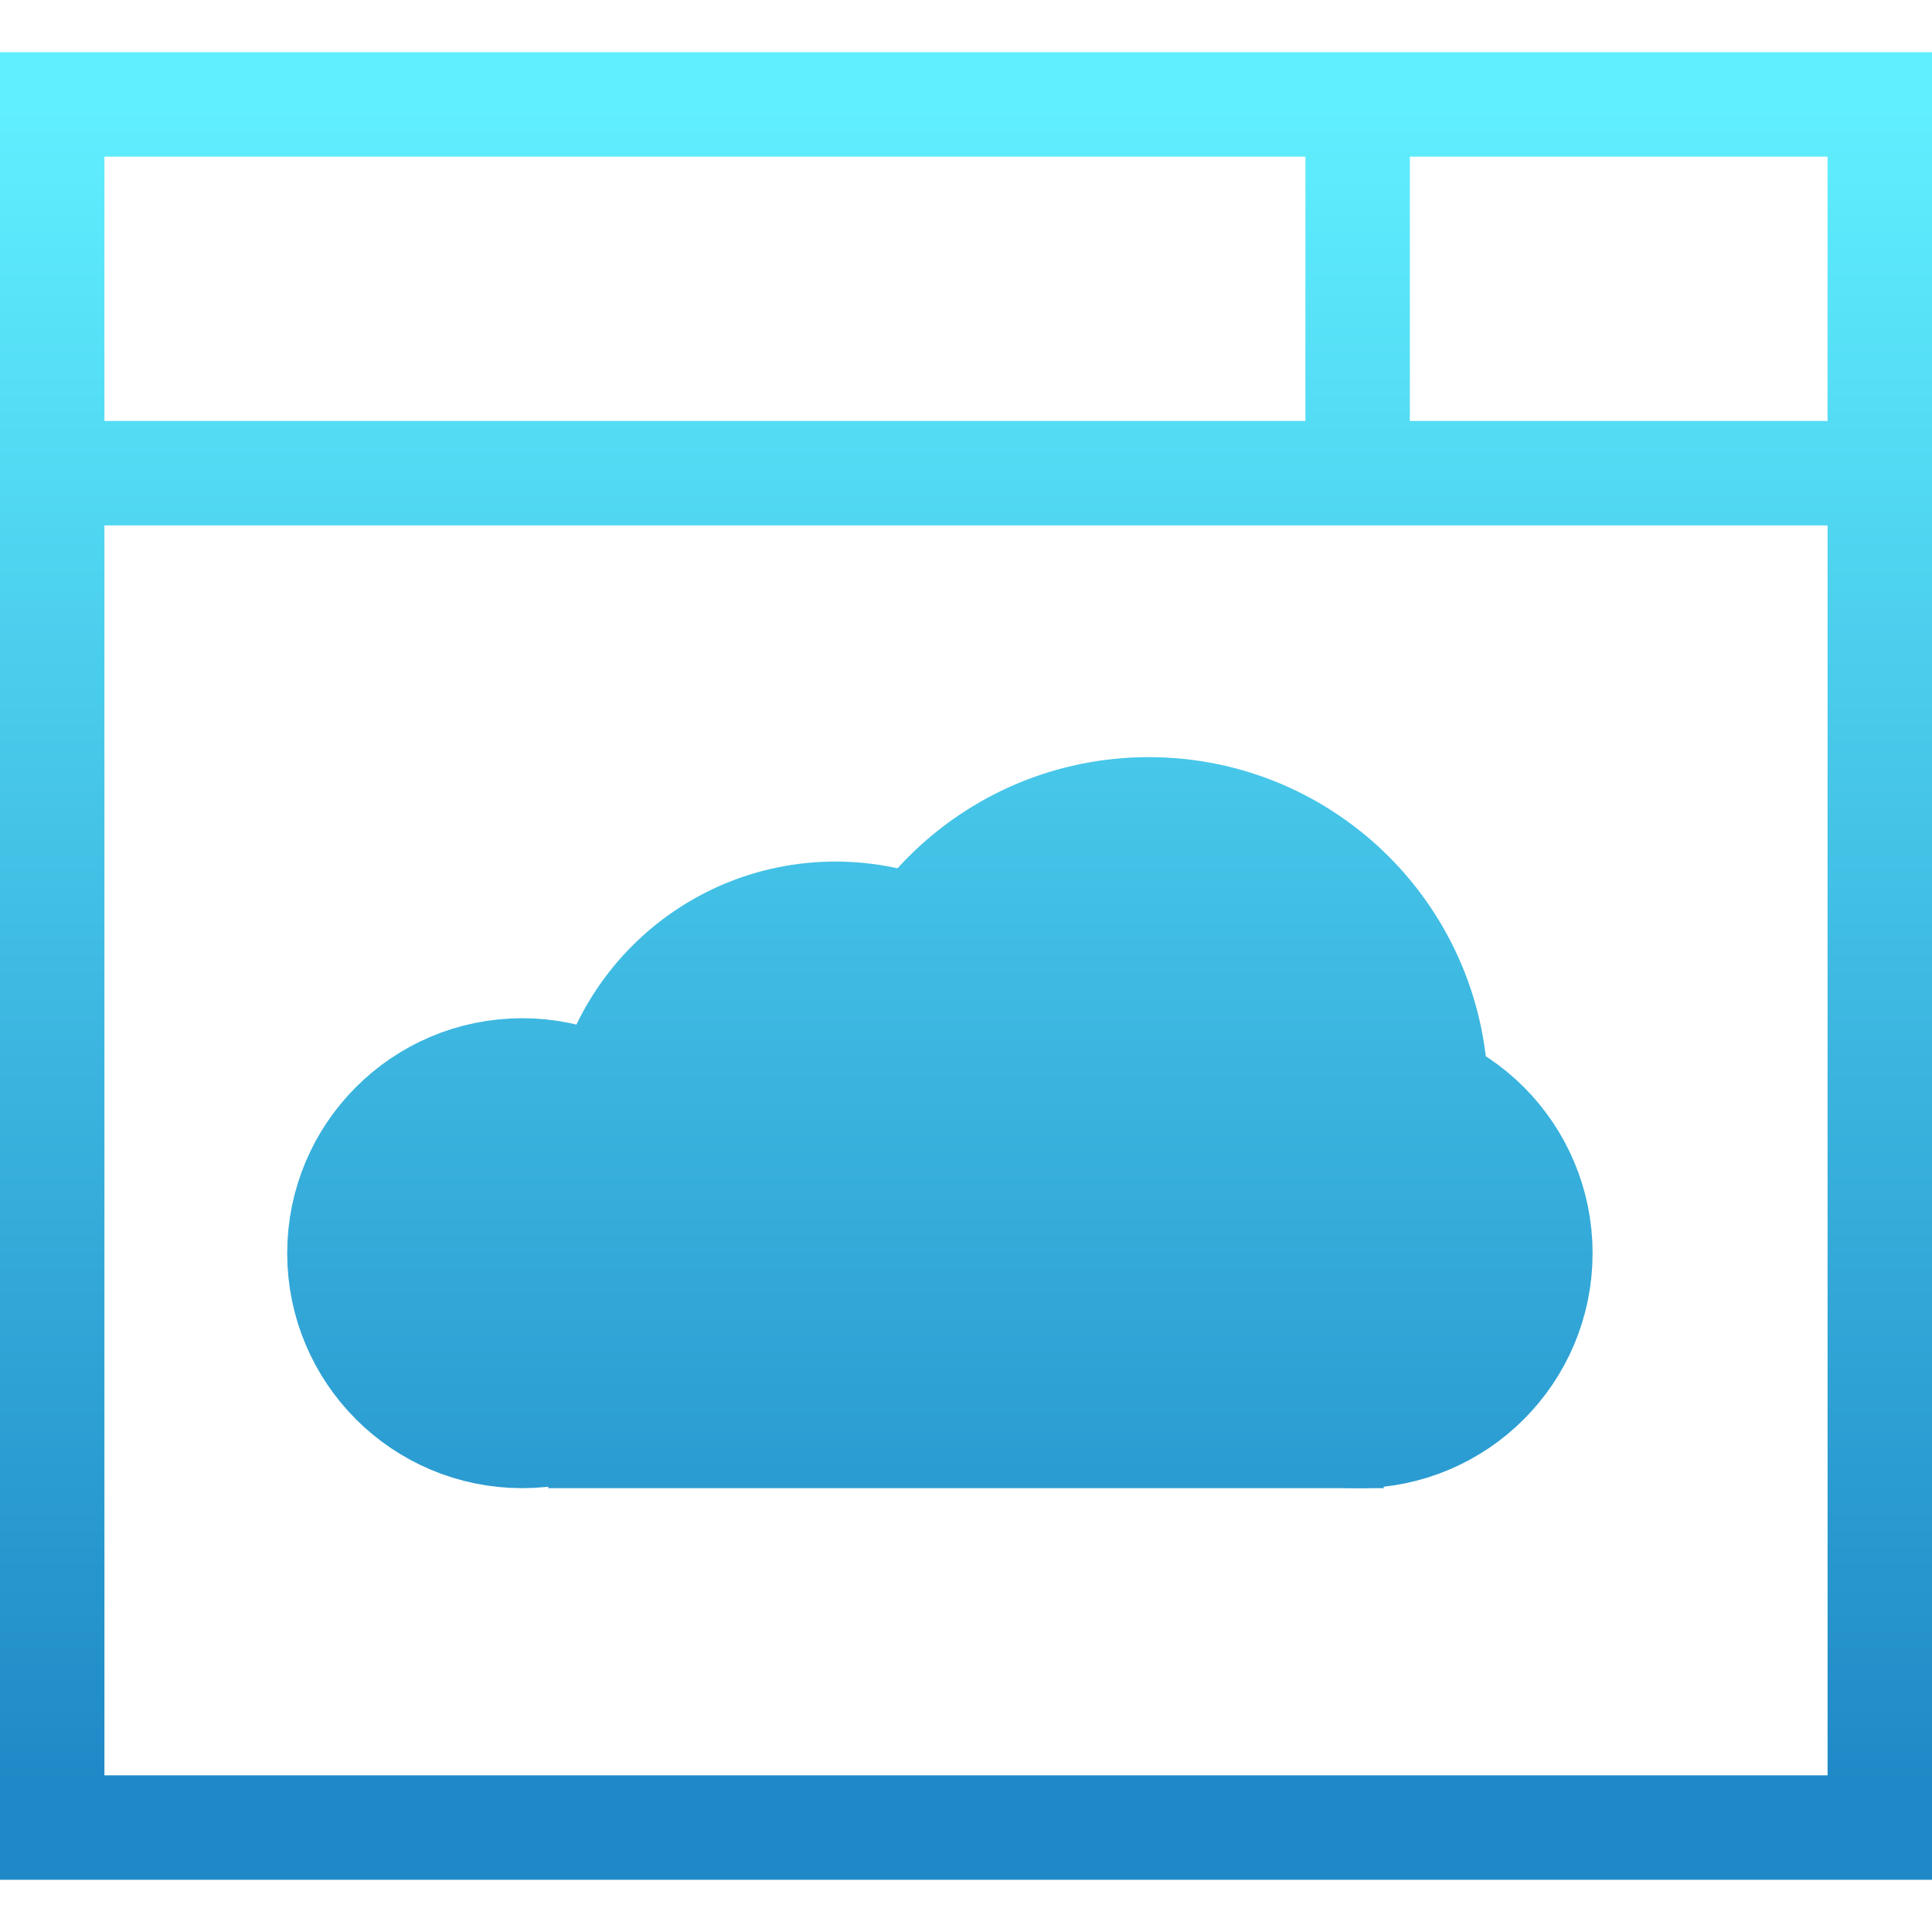
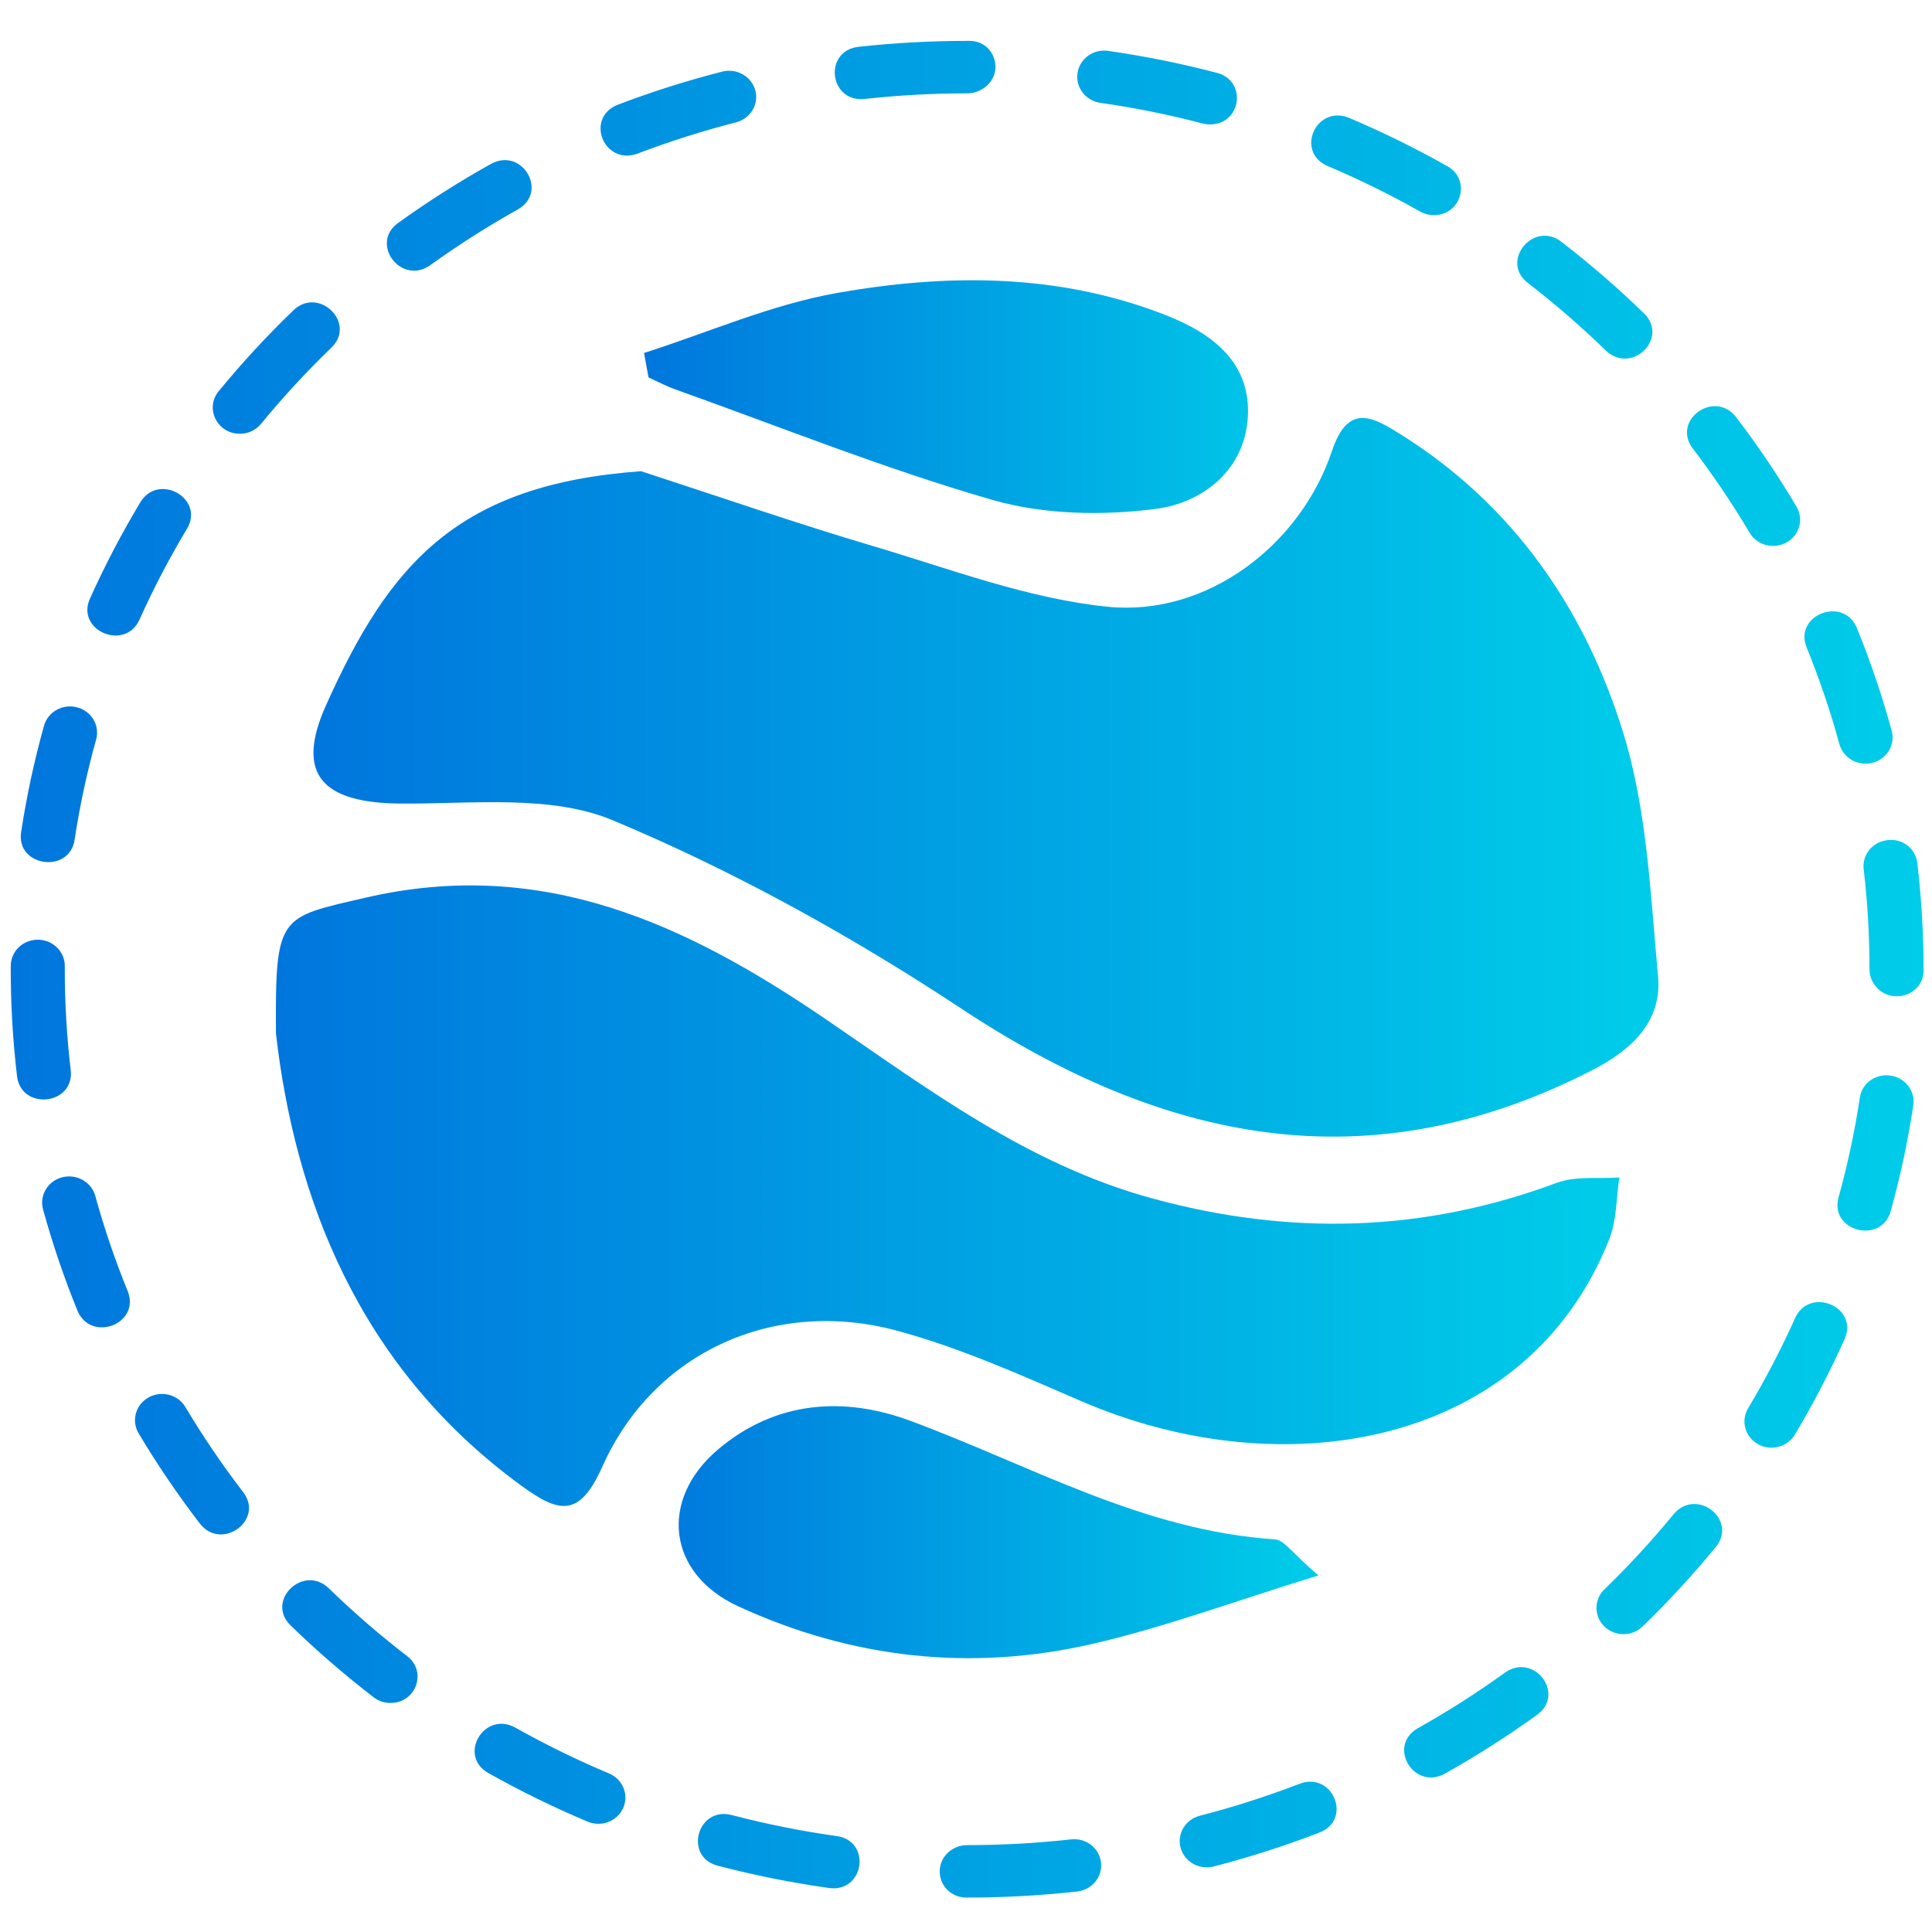
- <svg xmlns="http://www.w3.org/2000/svg" version="1.1" baseProfile="full" width="512px" height="512px" viewBox="0 0 37 35" preserveAspectRatio="xMidYMid meet" id="svg_document" style="zoom: 1;">
-   <defs id="svg_document_defs" />
-   <g transform="" id="g1">
-     <g id="main_group">
-       <rect stroke="url(#SVGID_1_)" height="33" x="1" id="rect1" stroke-width="2" width="35" y="1" fill="none" transform="" />
-       <line stroke="url(#SVGID_1_)" y1="8.062px" stroke-width="2" x1="1px" id="line1" y2="8.062px" x2="36px" transform="" />
-       <line stroke="url(#SVGID_1_)" y1="1" id="line2" stroke-width="2" x1="26" y2="8" x2="26" transform="" />
-       <g transform="" id="cloud">
-         <ellipse stroke="url(#SVGID_1_)" transform="" id="ellipse1" cy="20" stroke-width="3" fill="url(#SVGID_1_)" rx="5" cx="22" ry="5" />
-         <ellipse cx="16" cy="21" rx="4" ry="4" stroke-width="3" stroke="url(#SVGID_1_)" fill="url(#SVGID_1_)" transform="" id="ellipse2" />
-         <ellipse cx="10" cy="23" rx="3" ry="3" stroke-width="3" stroke="url(#SVGID_1_)" fill="url(#SVGID_1_)" transform="" id="ellipse3" />
-         <ellipse cx="26" cy="23" rx="3" ry="3" stroke-width="3" stroke="url(#SVGID_1_)" fill="url(#SVGID_1_)" transform="" id="ellipse4" />
-         <rect x="12" y="25" width="13" height="1" stroke-width="3" stroke="url(#SVGID_1_)" fill="url(#SVGID_1_)" transform="" id="rect2" />
+ <svg xmlns="http://www.w3.org/2000/svg" xmlns:xlink="http://www.w3.org/1999/xlink" width="400mm" height="400mm" viewBox="0 0 400 400" version="1.1" id="svg5">
+   <defs id="defs2">
+     <linearGradient data-v-fde0c5aa="" gradientTransform="rotate(25)" id="984e427e-1566-43c4-a7fc-517f39b90fe4" x1="0" y1="0" x2="1" y2="0">
+       <stop data-v-fde0c5aa="" offset="0%" stop-color="#0076DD" stop-opacity="1" id="stop833" />
+       <stop data-v-fde0c5aa="" offset="100%" stop-color="#00CDE9" stop-opacity="1" id="stop835" />
+     </linearGradient>
+     <linearGradient xlink:href="#984e427e-1566-43c4-a7fc-517f39b90fe4" id="linearGradient857" x1="15.279" y1="15.116" x2="86.046" y2="15.116" gradientUnits="userSpaceOnUse" gradientTransform="translate(-178.4309,-122.716)" />
+     <linearGradient xlink:href="#984e427e-1566-43c4-a7fc-517f39b90fe4" id="linearGradient859" x1="15.279" y1="15.116" x2="86.046" y2="15.116" gradientUnits="userSpaceOnUse" />
+     <linearGradient xlink:href="#984e427e-1566-43c4-a7fc-517f39b90fe4" id="linearGradient1057" gradientTransform="matrix(1.662898,0,0,0.8996372,-45.30291,-168.4822)" x1="5.476" y1="18.582" x2="69.876" y2="18.582" gradientUnits="userSpaceOnUse" />
+     <linearGradient xlink:href="#984e427e-1566-43c4-a7fc-517f39b90fe4" id="linearGradient1059" gradientTransform="matrix(1.788497,0,0,0.8364592,-45.30291,-168.4822)" x1="3.42" y1="65.036" x2="63.231" y2="65.036" gradientUnits="userSpaceOnUse" />
+     <linearGradient xlink:href="#984e427e-1566-43c4-a7fc-517f39b90fe4" id="linearGradient1061" gradientTransform="matrix(0.850345,0,0,1.759292,-45.30291,-168.4822)" x1="41.664" y1="3.189" x2="104.81" y2="3.189" gradientUnits="userSpaceOnUse" />
+     <linearGradient xlink:href="#984e427e-1566-43c4-a7fc-517f39b90fe4" id="linearGradient1063" gradientTransform="scale(0.995438,1.004583)" x1="5.023" y1="4.565" x2="95.436" y2="4.565" gradientUnits="userSpaceOnUse" />
+   </defs>
+   <g id="layer1">
+     <g id="g855" transform="matrix(4.125321,0,0,4.004296,61.41845,-114.8951)">
+       <g data-v-fde0c5aa="" id="ecf0c6f4-1fb9-44ab-9823-1297099be5b7" stroke="none" fill="url(#984e427e-1566-43c4-a7fc-517f39b90fe4)" transform="matrix(1.356553,0,0,1.356553,206.9752,176.7713)" style="fill:url(#linearGradient859)">
+         <path d="m -101.607,-51.476 c 0.838,-0.962 2.314,0.21 1.566,1.244 -0.854,1.074 -1.768,2.098 -2.739,3.067 -0.391,0.391 -1.025,0.39 -1.414,-0.002 -0.39,-0.391 -0.389,-1.024 0.002,-1.414 0.917,-0.914 1.78,-1.881 2.585,-2.895 z m 4.48,-7.467 c 0.548,-1.177 2.319,-0.408 1.834,0.796 -0.547,1.258 -1.165,2.483 -1.853,3.669 -0.278,0.477 -0.889,0.64 -1.367,0.363 -0.478,-0.277 -0.64,-0.889 -0.363,-1.367 0.649,-1.119 1.233,-2.275 1.749,-3.461 z m -22.035,18.992 c 1.252,-0.333 2.483,-0.74 3.687,-1.217 1.239,-0.489 1.975,1.371 0.736,1.86 -1.276,0.506 -2.581,0.936 -3.907,1.29 -0.534,0.142 -1.082,-0.175 -1.225,-0.709 -0.142,-0.534 0.175,-1.082 0.709,-1.224 z m -8.607,1.119 c 1.285,5.07e-4 2.569,-0.073 3.845,-0.219 0.549,-0.066 1.047,0.329 1.107,0.879 0.064,0.549 -0.33,1.045 -0.879,1.107 -1.352,0.155 -2.712,0.232 -4.073,0.232 h -0.031 c -0.553,0 -0.984,-0.447 -0.984,-1 0,-0.553 0.462,-0.999 1.015,-0.999 z m 30.316,-49.652 c -0.478,0.276 -1.09,0.112 -1.365,-0.367 -0.647,-1.122 -1.358,-2.206 -2.129,-3.246 -0.727,-1.059 0.802,-2.194 1.605,-1.191 0.818,1.102 1.571,2.25 2.256,3.439 0.277,0.478 0.112,1.09 -0.367,1.365 z m -57.224,-4.141 c -0.837,-10e-4 -1.302,-0.968 -0.781,-1.623 0.855,-1.073 1.771,-2.096 2.744,-3.063 0.945,-0.973 2.388,0.478 1.41,1.418 -0.918,0.914 -1.783,1.879 -2.59,2.892 -0.19,0.238 -0.478,0.377 -0.783,0.376 z m -3.378,36.731 c 0.478,-0.276 1.09,-0.112 1.366,0.366 0.648,1.121 1.361,2.203 2.135,3.241 0.797,1.069 -0.807,2.264 -1.604,1.195 -0.82,-1.101 -1.576,-2.249 -2.264,-3.437 -0.275,-0.478 -0.111,-1.089 0.367,-1.365 z m 46.946,12.615 c 1.122,-0.647 2.205,-1.359 3.244,-2.132 1.066,-0.77 2.238,0.806 1.193,1.605 -1.102,0.819 -2.249,1.573 -3.438,2.259 -1.143,0.624 -2.112,-1.055 -0.999,-1.732 z m -20.444,-62.108 c -1.325,0.149 -1.549,-1.839 -0.224,-1.988 1.331,-0.149 2.67,-0.224 4.009,-0.225 h 0.093 c 0.553,0 0.954,0.447 0.954,1 0,0.553 -0.494,1 -1.047,1 -1.265,0 -2.537,0.072 -3.785,0.213 z m -16.073,6.332 c -1.071,0.795 -2.263,-0.812 -1.192,-1.607 1.103,-0.817 2.252,-1.57 3.442,-2.254 1.147,-0.633 2.12,1.062 0.996,1.734 -1.122,0.646 -2.206,1.356 -3.246,2.127 z m -10.733,9.044 c 0.672,-1.151 2.398,-0.143 1.726,1.008 -0.651,1.118 -1.237,2.272 -1.754,3.458 -0.532,1.223 -2.366,0.425 -1.834,-0.798 0.549,-1.258 1.171,-2.482 1.862,-3.668 z m 39.577,-14.403 c -0.087,0 -0.175,-0.011 -0.262,-0.034 -1.249,-0.338 -2.518,-0.602 -3.798,-0.791 -0.546,-0.081 -0.923,-0.589 -0.843,-1.135 0.078,-0.548 0.588,-0.927 1.135,-0.844 1.351,0.199 2.705,0.481 4.027,0.838 1.12,0.309 0.903,1.958 -0.259,1.966 z m -43.37,31.073 c 0.552,0 1,0.448 1,1 l -0.001,0.125 c 0,1.292 0.075,2.596 0.223,3.875 0.115,1.293 -1.802,1.515 -1.986,0.23 -0.158,-1.371 -0.237,-2.749 -0.236,-4.129 l 0.001,-0.102 c -0.001,-0.552 0.447,-1 0.999,-0.999 z m 51.646,-27.617 c -0.176,-2e-5 -0.35,-0.047 -0.502,-0.136 -1.119,-0.651 -2.274,-1.236 -3.461,-1.752 -1.148,-0.56 -0.395,-2.292 0.798,-1.834 1.257,0.548 2.482,1.168 3.668,1.857 0.889,0.511 0.523,1.87 -0.503,1.865 z m -29.501,-2.328 c -1.201,0.399 -1.884,-1.335 -0.733,-1.862 1.278,-0.503 2.583,-0.931 3.911,-1.281 0.534,-0.138 1.079,0.18 1.222,0.712 0.141,0.534 -0.178,1.081 -0.712,1.222 -1.252,0.331 -2.483,0.735 -3.688,1.209 z m 45.622,31.07 c 0,-1.274 -0.072,-2.558 -0.215,-3.814 -0.063,-0.549 0.331,-1.044 0.88,-1.106 0.572,-0.076 1.045,0.332 1.106,0.88 0.151,1.332 0.229,2.691 0.229,4.041 v 0.062 c 0,0.553 -0.447,0.969 -1,0.969 -0.553,0 -1,-0.479 -1,-1.032 z m -42.051,32.249 c 1.25,0.335 2.519,0.597 3.8,0.784 1.367,0.156 1.066,2.22 -0.289,1.978 -1.358,-0.198 -2.703,-0.476 -4.028,-0.831 -1.34,-0.314 -0.8,-2.328 0.517,-1.931 z m -24.813,-24.319 c 0.533,-0.141 1.08,0.176 1.224,0.708 0.335,1.251 0.743,2.481 1.22,3.685 0.402,1.2 -1.33,1.887 -1.86,0.738 -0.506,-1.276 -0.937,-2.581 -1.292,-3.907 -0.142,-0.533 0.175,-1.081 0.708,-1.224 z m 66.974,-15.798 c -0.534,0.141 -1.081,-0.177 -1.223,-0.711 -0.332,-1.251 -0.737,-2.482 -1.212,-3.686 -0.49,-1.24 1.37,-1.976 1.86,-0.736 0.505,1.277 0.934,2.583 1.286,3.91 0.142,0.534 -0.177,1.082 -0.711,1.223 z m -65.718,-0.887 c -0.338,1.249 -0.603,2.517 -0.793,3.797 -0.172,1.35 -2.205,1.049 -1.978,-0.293 0.2,-1.351 0.483,-2.705 0.842,-4.027 0.143,-0.534 0.694,-0.85 1.227,-0.703 0.533,0.144 0.847,0.694 0.702,1.226 z m 15.515,37.664 c 1.12,0.648 2.277,1.231 3.464,1.745 0.507,0.22 0.739,0.809 0.521,1.315 -0.22,0.506 -0.808,0.739 -1.315,0.521 -1.258,-0.546 -2.484,-1.164 -3.671,-1.851 -1.153,-0.667 -0.152,-2.397 1.001,-1.73 z m -6.904,-5.31 c 0.91,0.911 1.885,1.78 2.897,2.583 0.748,0.587 0.329,1.788 -0.622,1.783 -0.225,7.39e-4 -0.444,-0.076 -0.62,-0.217 -1.075,-0.852 -2.099,-1.765 -3.069,-2.735 -0.943,-0.943 0.471,-2.357 1.414,-1.414 z m 55.852,-14.902 c 0.335,-1.242 0.6,-2.52 0.787,-3.799 0.075,-0.55 0.587,-0.931 1.135,-0.844 0.547,0.08 0.924,0.588 0.844,1.135 -0.199,1.357 -0.478,2.702 -0.834,4.027 -0.346,1.288 -2.278,0.769 -1.932,-0.519 z m -8.584,-32.253 c -0.914,-0.918 -1.88,-1.782 -2.893,-2.588 -1.078,-0.826 0.199,-2.43 1.246,-1.564 1.073,0.854 2.096,1.769 3.064,2.74 0.868,0.944 -0.476,2.284 -1.417,1.412 z" id="path840" style="fill:url(#linearGradient857)" />
+       </g>
+       <g id="g1055" transform="matrix(0.7397738,0,0,0.7526876,40.11376,120.9083)">
+         <g data-v-fde0c5aa="" id="178f47e0-6b1f-4606-87a3-fdb6c24c1003" stroke="none" fill="url(#acf4dabc-497e-426d-820d-94d64ddeba63)" transform="matrix(0.8520335,0,0,0.8520335,-22.24424,35.50953)" style="fill:url(#linearGradient1063)">
+           <path clip-rule="evenodd" d="m -10.113,-147.478 c 6.14,2.021 12.241,4.166 18.429,6.024 6.185,1.854 12.372,4.252 18.712,4.903 7.898,0.813 15.36,-4.949 17.87,-12.552 1.299,-3.941 3.298,-2.728 5.541,-1.301 8.978,5.711 14.635,14.142 17.646,23.991 1.912,6.259 2.18,13.064 2.779,19.662 0.331,3.638 -2.092,5.925 -5.232,7.559 -17.843,9.287 -34.174,5.79 -50.231,-4.952 -8.749,-5.853 -18.086,-11.09 -27.76,-15.189 -4.93,-2.089 -11.185,-1.312 -16.843,-1.348 -6.272,-0.037 -8.473,-2.321 -6.003,-7.905 5.078,-11.489 10.525,-17.821 25.093,-18.892 z" id="path1037" style="fill:url(#linearGradient1057);stroke-width:1.223" />
+           <path clip-rule="evenodd" d="m -39.18,-102.093 c -0.07,-9.675 0.243,-9.381 7.12,-10.998 14.116,-3.321 25.58,2.149 36.64,9.784 8.191,5.652 16.104,11.721 26.001,14.456 10.949,3.028 21.593,2.756 32.218,-1.255 1.503,-0.566 3.317,-0.309 4.987,-0.433 -0.253,1.667 -0.208,3.454 -0.807,4.984 -6.566,16.77 -25.986,20.091 -42.076,13.037 -4.765,-2.089 -9.564,-4.266 -14.556,-5.646 -9.86,-2.725 -19.471,1.699 -23.547,10.954 -1.822,4.134 -3.454,3.727 -6.441,1.524 -13.147,-9.704 -18.051,-23.476 -19.537,-36.407 z" id="path1039" style="fill:url(#linearGradient1059);stroke-width:1.223" />
+           <path clip-rule="evenodd" d="m 43.822,-58.451 c -6.764,2.106 -12.295,4.193 -18.003,5.521 -9.674,2.251 -19.175,1.174 -28.2,-3.036 -5.665,-2.644 -6.309,-8.612 -1.595,-12.649 4.622,-3.96 10.07,-4.255 15.245,-2.324 9.583,3.579 18.558,8.88 29.106,9.581 0.718,0.046 1.371,1.113 3.447,2.907 z m -53.696,-98.557 c 5.13,-1.66 10.154,-3.915 15.412,-4.848 8.749,-1.553 17.565,-1.594 26.112,1.788 3.87,1.53 6.764,3.904 6.556,8.162 -0.212,4.28 -3.542,6.978 -7.358,7.472 -4.243,0.549 -8.896,0.46 -12.967,-0.725 -8.576,-2.498 -16.89,-5.889 -25.306,-8.929 -0.717,-0.261 -1.394,-0.632 -2.092,-0.952 -0.117,-0.657 -0.239,-1.312 -0.357,-1.968 z" id="path1041" style="fill:url(#linearGradient1061);stroke-width:1.223" />
+         </g>
      </g>
    </g>
  </g>
-   <linearGradient id="SVGID_1_" gradientUnits="userSpaceOnUse" x1="231.895" y1="-269.555" x2="231.895" y2="-301.72" gradientTransform="matrix(1 0 0 -1 -213.5 -268.5)">
-     <stop offset="0" style="stop-color:#60EFFF" />
-     <stop offset="1" style="stop-color:#1F89C7" />
-   </linearGradient>
</svg>
